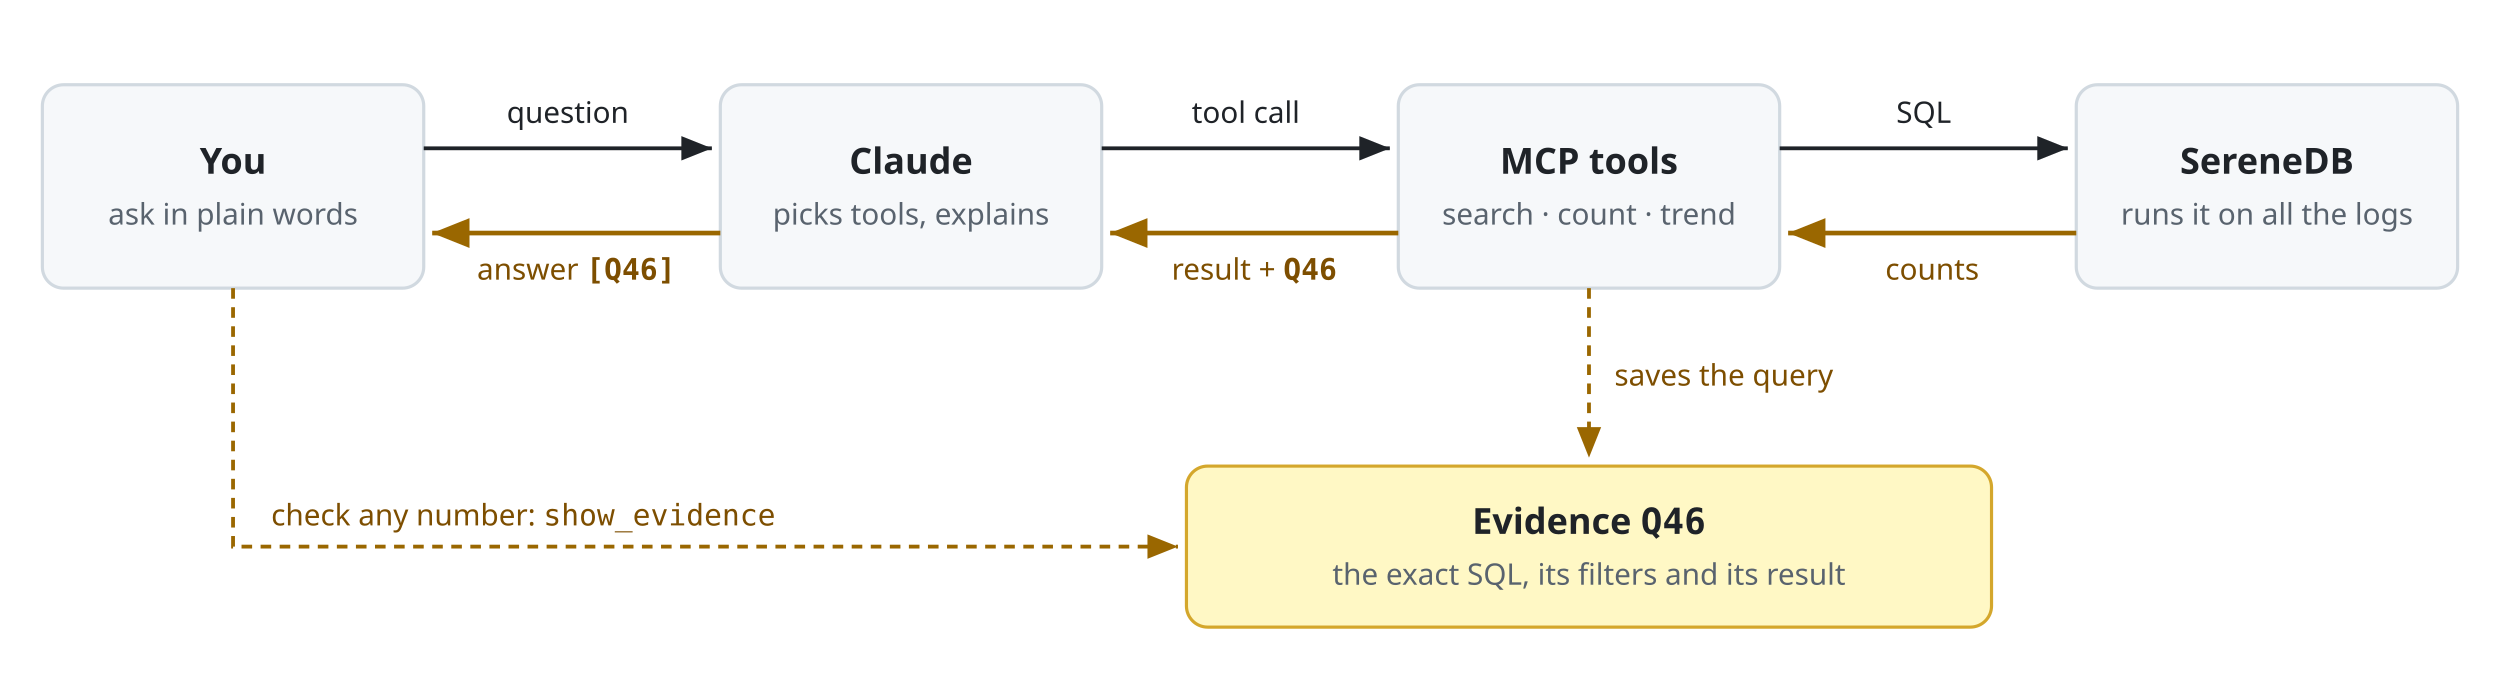
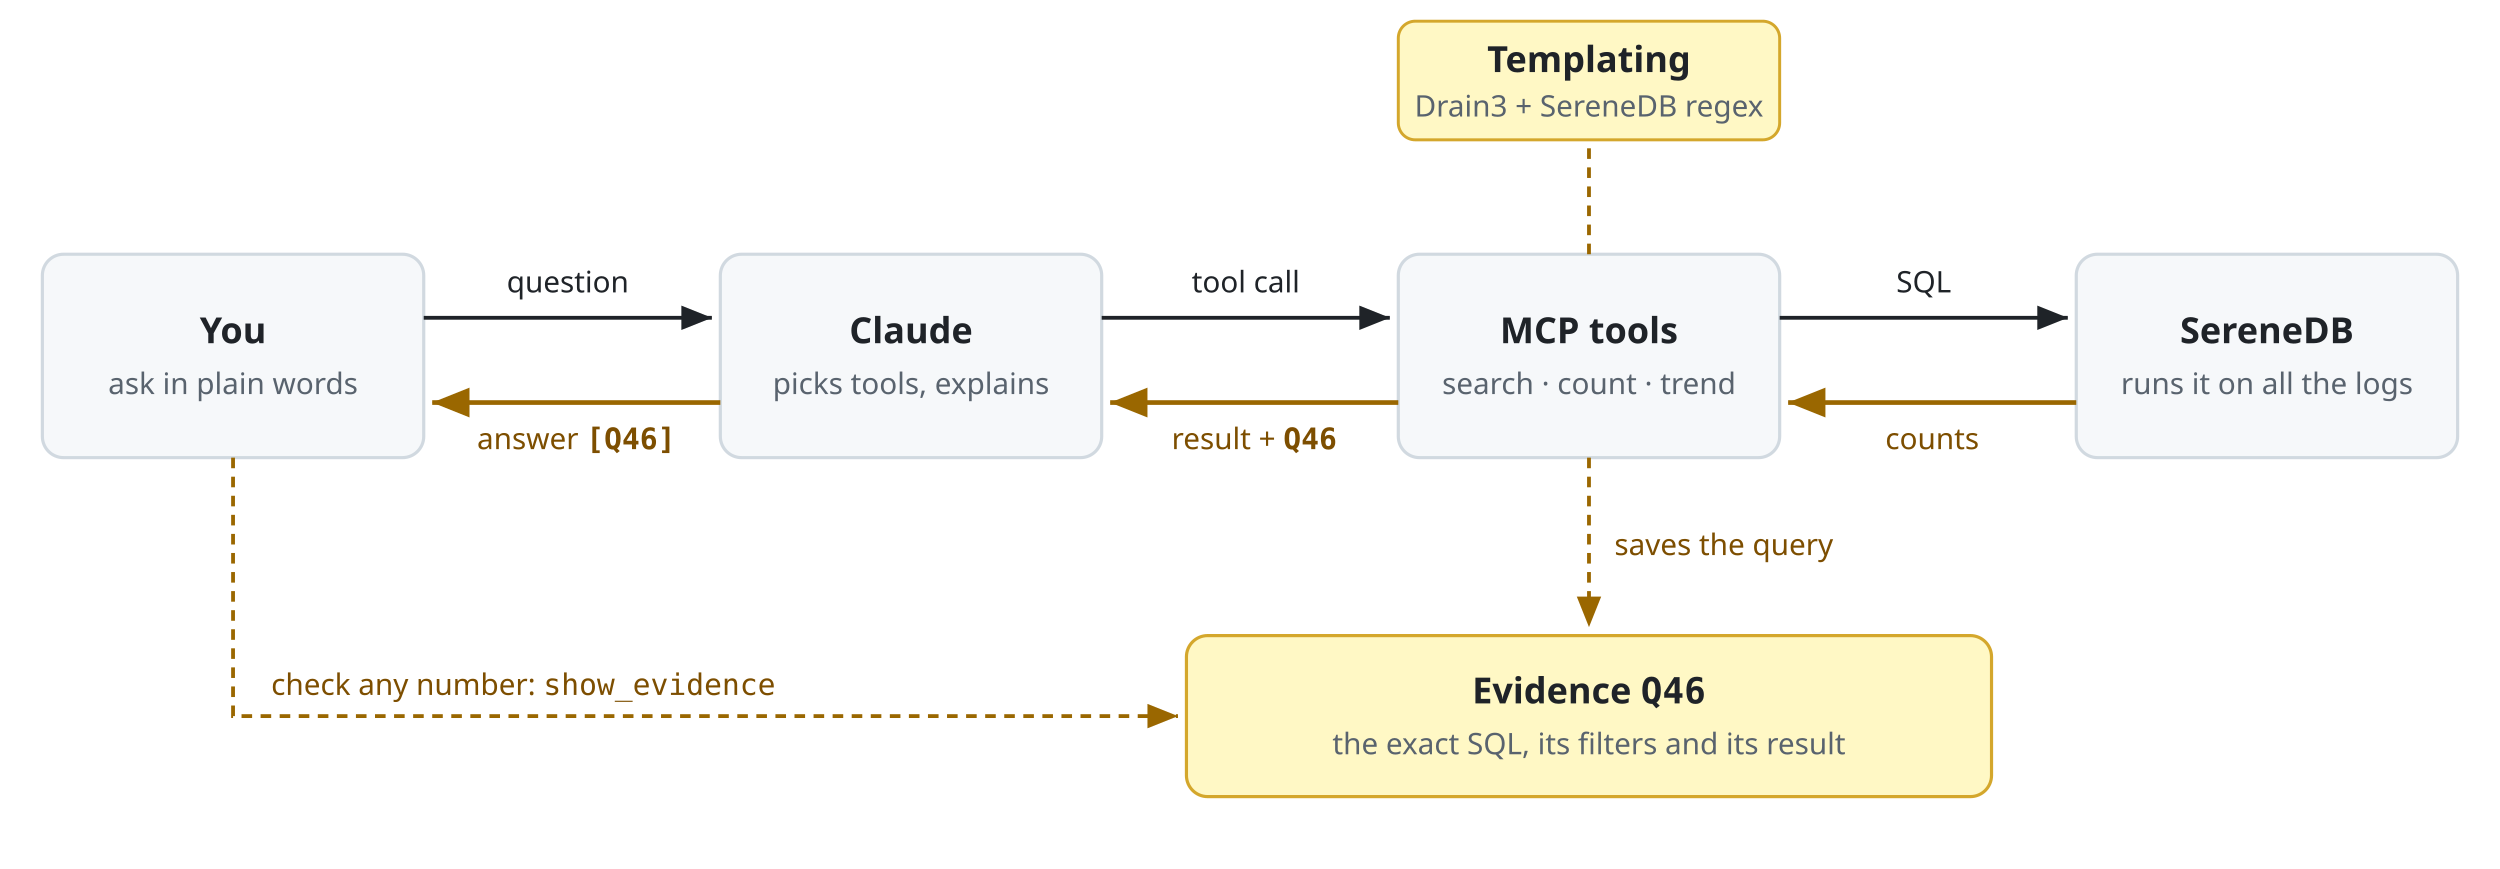
- <svg xmlns="http://www.w3.org/2000/svg" viewBox="0 0 1180 330" width="1180" height="330" role="img" aria-label="You ask Claude a question; Claude calls an RCAgent tool; the tool runs SQL in SereneDB. Counts come back with an evidence ID (Q46), Claude answers citing it, and every query is saved so you can check any number." font-family="-apple-system, BlinkMacSystemFont, 'Segoe UI', 'Noto Sans', Helvetica, Arial, sans-serif">
+ <svg xmlns="http://www.w3.org/2000/svg" viewBox="0 -80 1180 410" width="1180" height="410" role="img" aria-label="You ask Claude a question; Claude calls an RCAgent tool; the tool runs SQL in SereneDB. Templating (Drain3 + SereneDB regex) sits with the MCP tools and groups log lines into templates. Counts come back with an evidence ID (Q46), Claude answers citing it, and every query is saved so you can check any number." font-family="-apple-system, BlinkMacSystemFont, 'Segoe UI', 'Noto Sans', Helvetica, Arial, sans-serif">
  <style>
    .fg { fill: #1f2328; }
    .mut { fill: #59636e; }
    .ln { stroke: #1f2328; }
    .box { fill: #f6f8fa; stroke: #d1d9e0; }
    .ev { stroke: #9a6700; }
    .evf { fill: #9a6700; }
    .evt { fill: #7d4e00; }
    .evbox { fill: #fff8c5; stroke: #d4a72c; }
    .head { fill: #1f2328; }
    @media (prefers-color-scheme: dark) {
      .fg { fill: #e6edf3; }
      .mut { fill: #9198a1; }
      .ln { stroke: #e6edf3; }
      .box { fill: #151b23; stroke: #3d444d; }
      .ev { stroke: #d29922; }
      .evf { fill: #d29922; }
      .evt { fill: #e3b341; }
      .evbox { fill: #2e2a1a; stroke: #9e6a03; }
      .head { fill: #e6edf3; }
    }
    text { font-size: 14px; }
    .name { font-size: 17px; font-weight: 600; }
    .lbl { font-size: 14px; }
    .mono { font-family: ui-monospace, SFMono-Regular, 'SF Mono', Menlo, Consolas, monospace; }
  </style>
  <defs>
    <marker id="ah" viewBox="0 0 10 10" refX="10" refY="5" markerWidth="8" markerHeight="8" orient="auto">
      <path d="M0 1 L10 5 L0 9 z" class="head" />
    </marker>
    <marker id="ahe" viewBox="0 0 10 10" refX="10" refY="5" markerWidth="8" markerHeight="8" orient="auto">
      <path d="M0 1 L10 5 L0 9 z" class="evf" />
    </marker>
  </defs>
  <rect x="20" y="40" width="180" height="96" rx="10" class="box" stroke-width="1.5" />
  <text x="110" y="82" text-anchor="middle" class="fg name">You</text>
  <text x="110" y="106" text-anchor="middle" class="mut">ask in plain words</text>
  <rect x="340" y="40" width="180" height="96" rx="10" class="box" stroke-width="1.5" />
  <text x="430" y="82" text-anchor="middle" class="fg name">Claude</text>
  <text x="430" y="106" text-anchor="middle" class="mut">picks tools, explains</text>
  <rect x="660" y="40" width="180" height="96" rx="10" class="box" stroke-width="1.5" />
  <text x="750" y="82" text-anchor="middle" class="fg name">MCP tools</text>
  <text x="750" y="106" text-anchor="middle" class="mut">search · count · trend</text>
  <rect x="980" y="40" width="180" height="96" rx="10" class="box" stroke-width="1.5" />
  <text x="1070" y="82" text-anchor="middle" class="fg name">SereneDB</text>
  <text x="1070" y="106" text-anchor="middle" class="mut">runs it on all the logs</text>
+   <line x1="750" y1="40" x2="750" y2="-14" class="ev" stroke-width="1.8" stroke-dasharray="5 4" />
+   <rect x="660" y="-70" width="180" height="56" rx="8" class="evbox" stroke-width="1.4" />
+   <text x="750" y="-46" text-anchor="middle" class="fg name">Templating</text>
+   <text x="750" y="-25" text-anchor="middle" class="mut">Drain3 + SereneDB regex</text>
  <line x1="200" y1="70" x2="336" y2="70" class="ln" stroke-width="1.8" marker-end="url(#ah)" />
  <text x="268" y="58" text-anchor="middle" class="fg lbl">question</text>
  <line x1="520" y1="70" x2="656" y2="70" class="ln" stroke-width="1.8" marker-end="url(#ah)" />
  <text x="588" y="58" text-anchor="middle" class="fg lbl">tool call</text>
  <line x1="840" y1="70" x2="976" y2="70" class="ln" stroke-width="1.8" marker-end="url(#ah)" />
  <text x="908" y="58" text-anchor="middle" class="fg lbl">SQL</text>
  <line x1="980" y1="110" x2="844" y2="110" class="ev" stroke-width="2.2" marker-end="url(#ahe)" />
  <text x="912" y="132" text-anchor="middle" class="evt lbl">counts</text>
  <line x1="660" y1="110" x2="524" y2="110" class="ev" stroke-width="2.2" marker-end="url(#ahe)" />
  <text x="592" y="132" text-anchor="middle" class="evt lbl">result + <tspan class="mono" font-weight="700">Q46</tspan>
  </text>
  <line x1="340" y1="110" x2="204" y2="110" class="ev" stroke-width="2.2" marker-end="url(#ahe)" />
  <text x="272" y="132" text-anchor="middle" class="evt lbl">answer <tspan class="mono" font-weight="700">[Q46]</tspan>
  </text>
  <line x1="750" y1="136" x2="750" y2="216" class="ev" stroke-width="1.8" stroke-dasharray="5 4" marker-end="url(#ahe)" />
  <text x="762" y="182" class="evt lbl">saves the query</text>
  <rect x="560" y="220" width="380" height="76" rx="10" class="evbox" stroke-width="1.5" />
  <text x="750" y="252" text-anchor="middle" class="fg name">Evidence <tspan class="mono">Q46</tspan>
  </text>
  <text x="750" y="276" text-anchor="middle" class="mut">the exact SQL, its filters and its result</text>
  <path d="M110 136 V258 H556" fill="none" class="ev" stroke-width="1.8" stroke-dasharray="5 4" marker-end="url(#ahe)" />
  <text x="128" y="248" class="evt lbl">check any number: <tspan class="mono">show_evidence</tspan>
  </text>
</svg>
